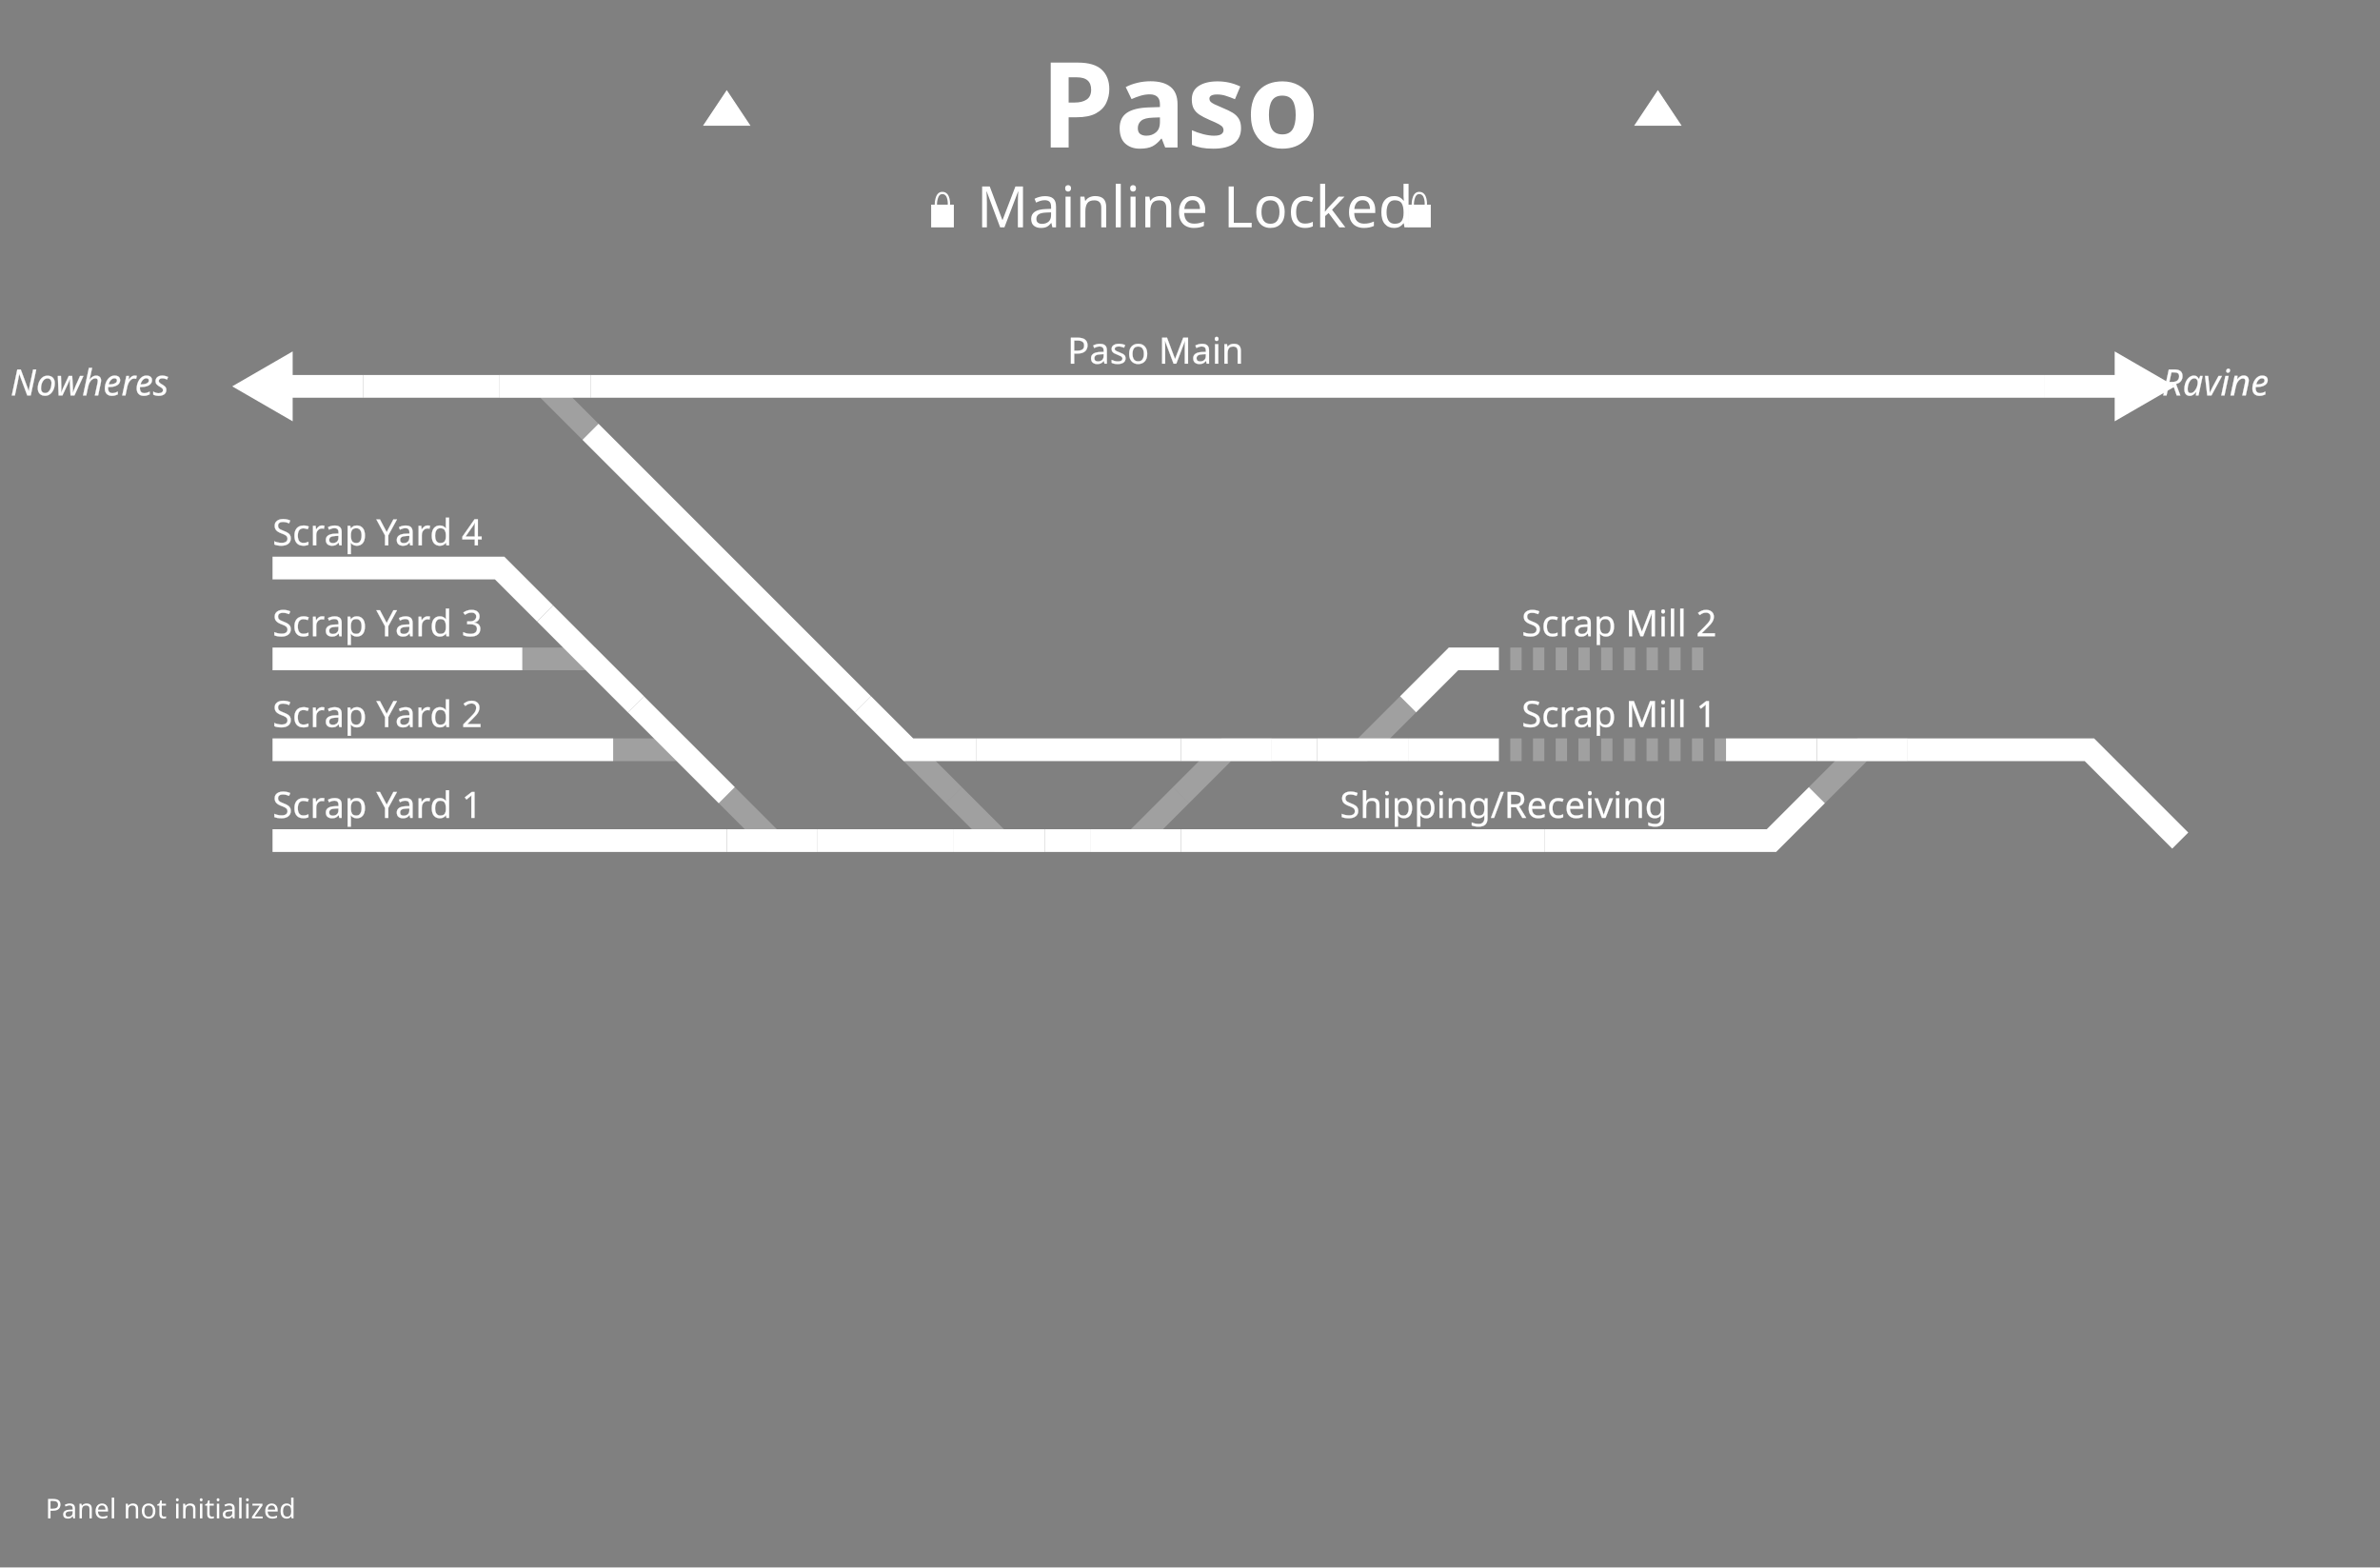
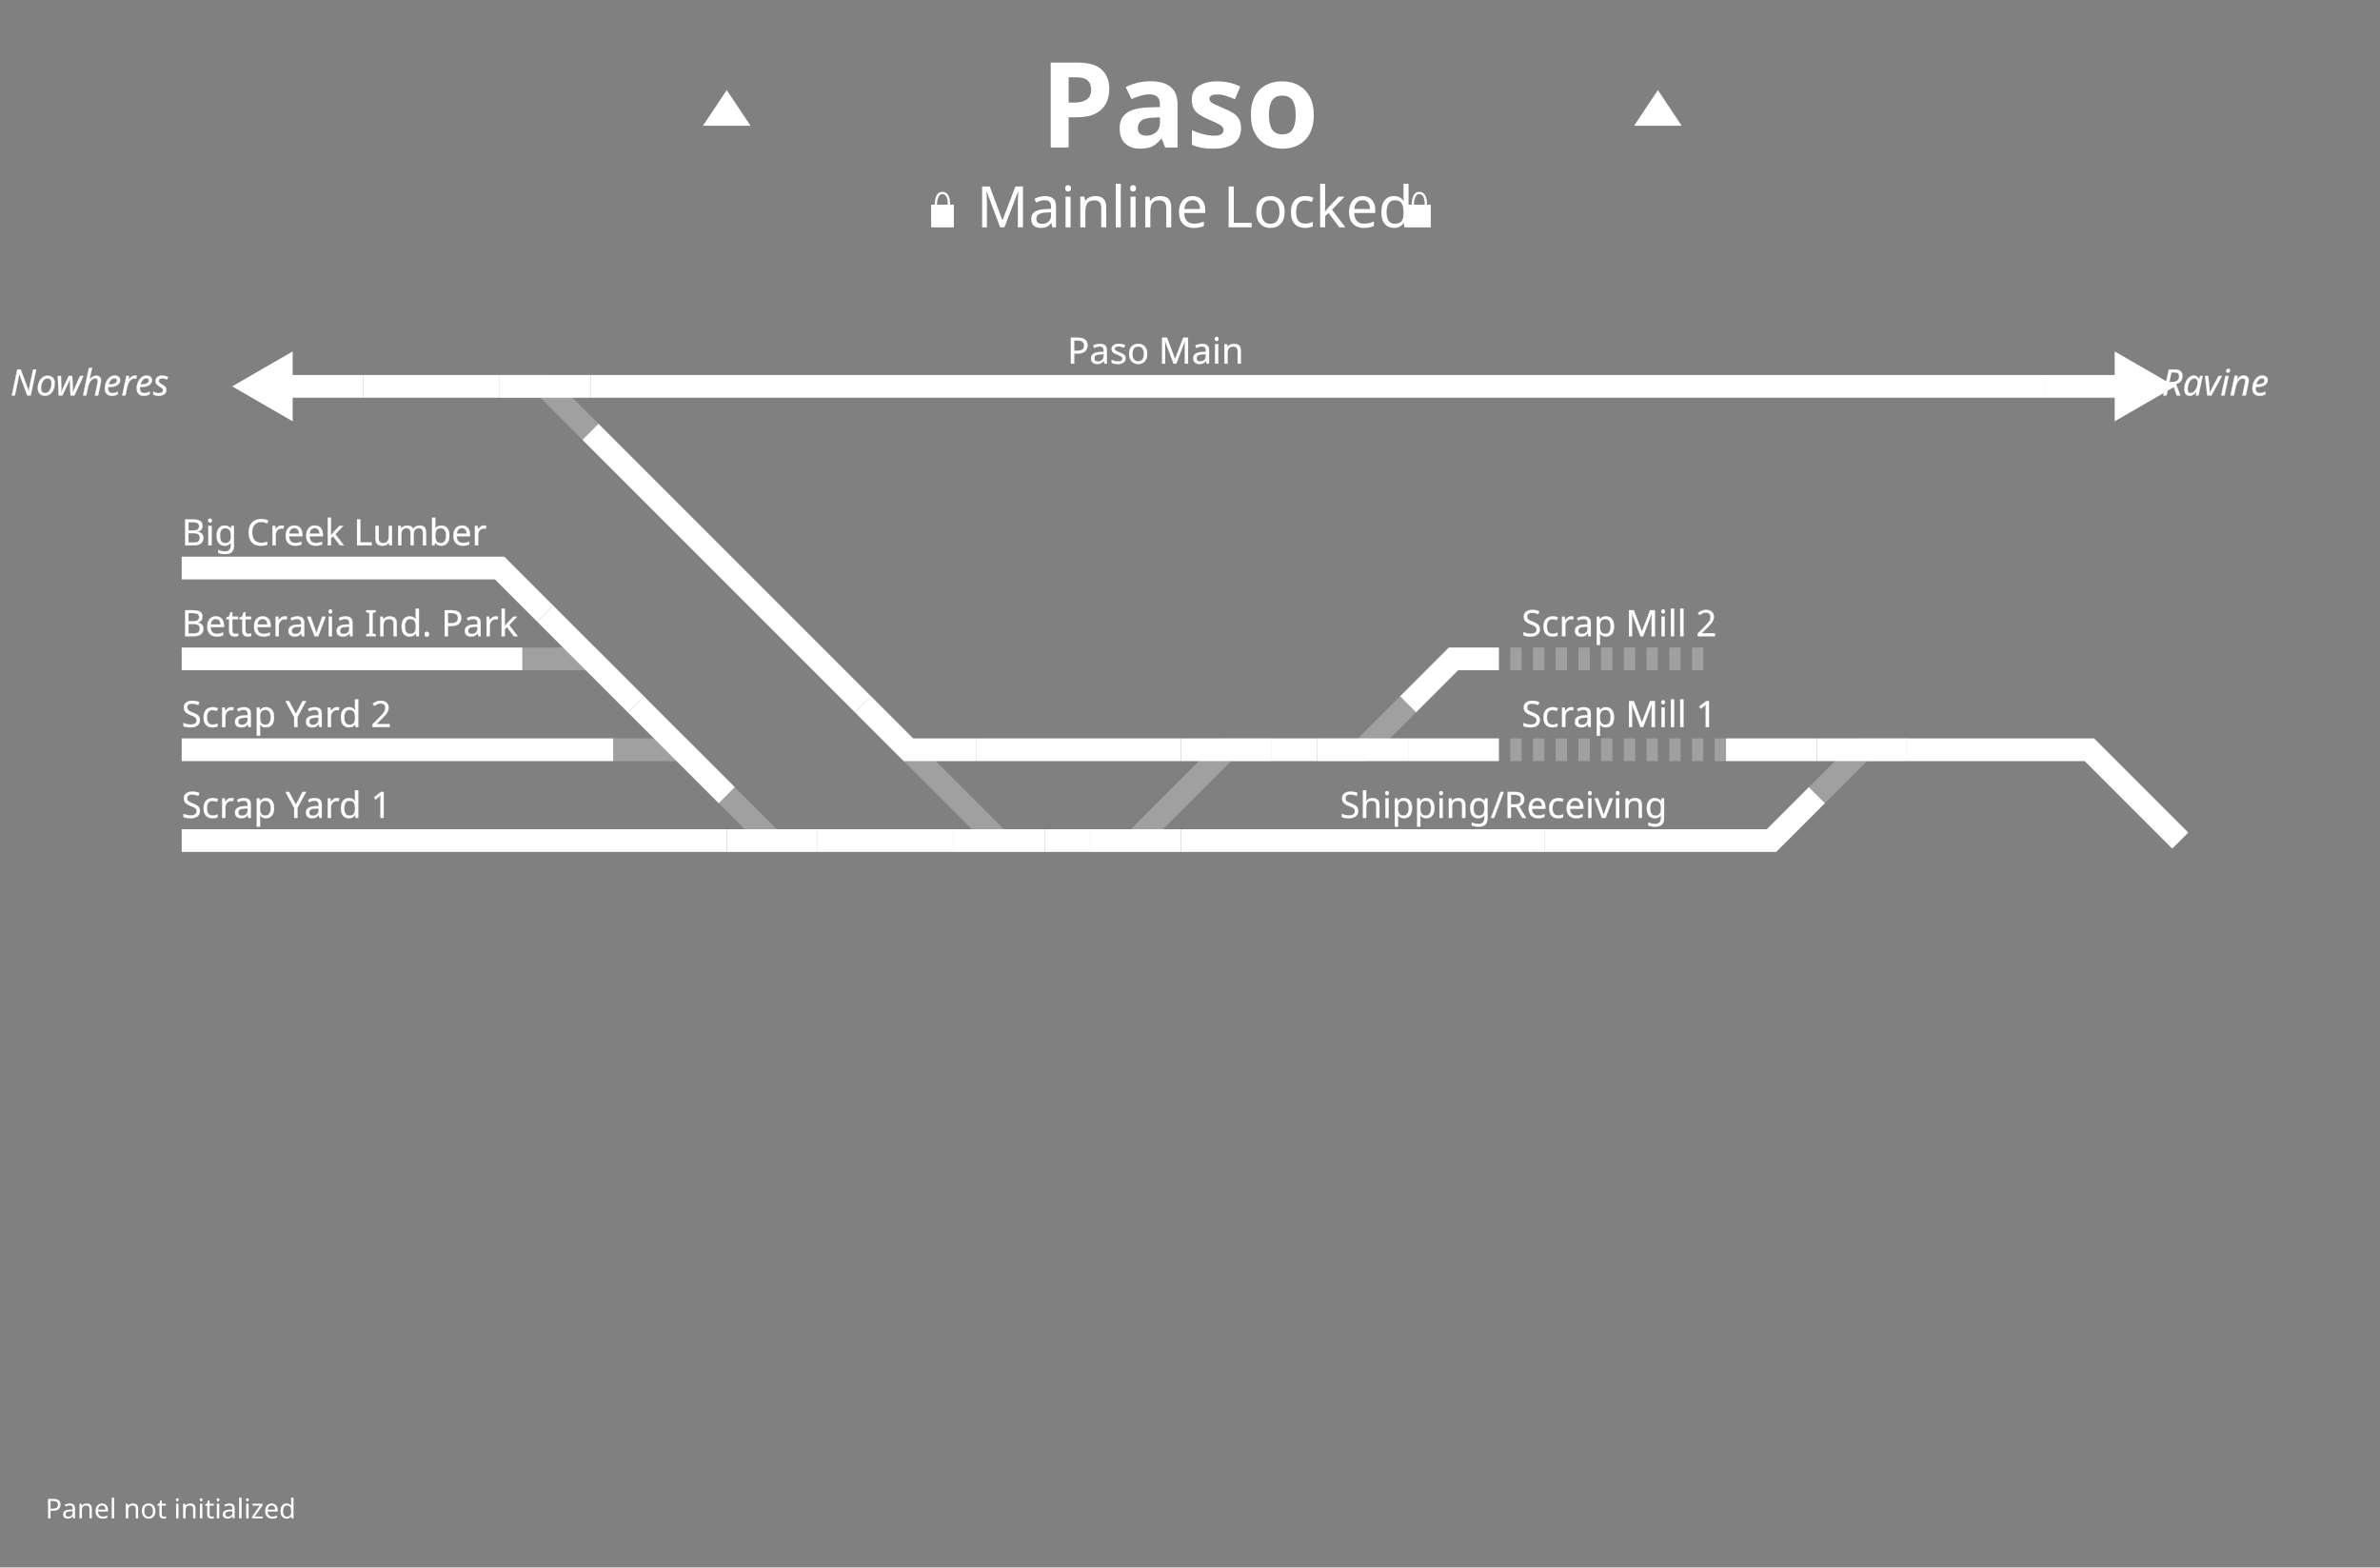
<svg xmlns="http://www.w3.org/2000/svg" xmlns:xlink="http://www.w3.org/1999/xlink" width="1047.958" height="690.115" id="svg2" version="1.1">
  <defs id="defs4">
    <marker orient="auto" refY="0.0" refX="0.0" id="StopS" style="overflow:visible">
      <path id="path4089" d="M 0,5.65 0,-5.65" style="fill:none;stroke:#ffffff;stroke-width:1pt" transform="scale(0.6,0.2)" />
    </marker>
    <linearGradient id="linearGradient5066">
      <stop style="stop-color:#000000;stop-opacity:0.188;" offset="0" id="stop5068" />
      <stop style="stop-color:#000000;stop-opacity:0;" offset="1" id="stop5070" />
    </linearGradient>
    <linearGradient id="linearGradient4692">
      <stop id="stop4694" offset="0" style="stop-color:#ffffff;stop-opacity:0.753;" />
      <stop id="stop4696" offset="1" style="stop-color:#ffffff;stop-opacity:0;" />
    </linearGradient>
    <linearGradient id="linearGradient4186">
      <stop style="stop-color:#808080;stop-opacity:1;" offset="0" id="stop4188" />
      <stop style="stop-color:#000000;stop-opacity:0;" offset="1" id="stop4190" />
    </linearGradient>
    <linearGradient id="linearGradient4137" paint="solid">
      <stop style="stop-color:#00ff00;stop-opacity:1;" offset="0" id="stop4139" />
    </linearGradient>
    <linearGradient xlink:href="#linearGradient4186" id="linearGradient4976" gradientUnits="userSpaceOnUse" x1="39.5" y1="75.114" x2="70.5" y2="75.114" />
    <linearGradient xlink:href="#linearGradient4186" id="linearGradient4978" gradientUnits="userSpaceOnUse" x1="39.5" y1="75.114" x2="70.5" y2="75.114" />
    <radialGradient xlink:href="#linearGradient4692" id="radialGradient5060" gradientUnits="userSpaceOnUse" cx="55" cy="75.114" fx="55" fy="75.114" r="15" />
    <radialGradient xlink:href="#linearGradient5066" id="radialGradient5064" gradientUnits="userSpaceOnUse" cx="55" cy="75.114" fx="55" fy="75.114" r="15" />
    <radialGradient xlink:href="#linearGradient4692" id="radialGradient4247" gradientUnits="userSpaceOnUse" cx="55" cy="75.114" fx="55" fy="75.114" r="15" />
    <radialGradient xlink:href="#linearGradient5066" id="radialGradient4249" gradientUnits="userSpaceOnUse" cx="55" cy="75.114" fx="55" fy="75.114" r="15" />
    <radialGradient xlink:href="#linearGradient5066" id="radialGradient4251" gradientUnits="userSpaceOnUse" cx="55" cy="75.114" fx="55" fy="75.114" r="15" />
    <linearGradient xlink:href="#linearGradient4186" id="linearGradient4253" gradientUnits="userSpaceOnUse" x1="39.5" y1="75.114" x2="70.5" y2="75.114" />
    <linearGradient xlink:href="#linearGradient4186" id="linearGradient4255" gradientUnits="userSpaceOnUse" x1="39.5" y1="75.114" x2="70.5" y2="75.114" />
    <marker orient="auto" refY="0" refX="0.6" id="TriangleAuthNBMarker" style="overflow:visible">
      <path id="TriangleAuthNBMarkerPath" d="m 5.77,0 -8.65,5 0,-10 8.65,5 z" style="fill:#00ff00;fill-rule:evenodd;stroke:#00ff00;stroke-width:1pt;marker-start:none" transform="scale(0.2,0.2)" />
    </marker>
    <marker orient="auto" refY="0" refX="-0.6" id="TriangleAuthSBMarker" style="overflow:visible">
      <path id="TriangleAuthSBMarkerPath" d="m 5.77,0 -8.65,5 0,-10 8.65,5 z" style="fill:#00ff00;fill-rule:evenodd;stroke:#00ff00;stroke-width:1pt;marker-start:none" transform="scale(-0.2,-0.2)" />
    </marker>
    <marker orient="auto" refY="0" refX="0.6" id="TriangleOccupiedNBMarker" style="overflow:visible">
      <path id="TriangleOccupiedNBMarkerPath" d="m 5.77,0 -8.65,5 0,-10 8.65,5 z" style="fill:#ff0000;fill-rule:evenodd;stroke:#ff0000;stroke-width:1pt;marker-start:none" transform="scale(0.2,0.2)" />
    </marker>
    <marker orient="auto" refY="0" refX="-0.6" id="TriangleOccupiedSBMarker" style="overflow:visible">
      <path id="TriangleOccupiedSBMarkerPath" d="m 5.77,0 -8.65,5 0,-10 8.65,5 z" style="fill:#ff0000;fill-rule:evenodd;stroke:#ff0000;stroke-width:1pt;marker-start:none" transform="scale(-0.2,-0.2)" />
    </marker>
    <marker orient="auto" refY="0" refX="0" id="TriangleOutM" style="overflow:visible">
      <path id="path4051" d="m 5.77,0 -8.65,5 0,-10 8.65,5 z" style="fill:#ffffff;fill-rule:evenodd;stroke:#ffffff;stroke-width:1pt;marker-start:none" transform="scale(0.25,0.25)" />
    </marker>
    <marker orient="auto" refY="0" refX="0" id="TriangleInM" style="overflow:visible">
      <path id="path4042" d="m 5.77,0 -8.65,5 0,-10 8.65,5 z" style="fill:#ffffff;fill-rule:evenodd;stroke:#ffffff;stroke-width:1pt;marker-start:none" transform="scale(-0.25,-0.25)" />
    </marker>
    <marker orient="auto" refY="0" refX="0" id="StopM" style="overflow:visible">
      <path id="path4078" d="M 0,5.65 0,-5.65" style="fill:none;stroke:#ffffff;stroke-width:2pt" transform="scale(0.4,0.4)" />
    </marker>
  </defs>
  <g id="backgroundLayer" transform="translate(0,-312.2474)">
    <rect style="fill:#808080;fill-opacity:1;fill-rule:evenodd;stroke:none" id="panelBackground" width="1047.958" height="690.115" x="0" y="312.247" />
  </g>
  <g id="textLayer" transform="translate(0,-3.979759)" style="display:inline">
    <a xlink:href="Hallelujah.svg" id="a3256">
      <text id="panelTitle" y="68.915" x="457.932" style="font-size:52.338px;font-style:normal;font-variant:normal;font-weight:bold;font-stretch:normal;text-align:start;line-height:125%;letter-spacing:0px;word-spacing:0px;writing-mode:lr-tb;text-anchor:start;fill:#ffffff;fill-opacity:1;stroke:none;font-family:Trebuchet MS;-inkscape-font-specification:Trebuchet MS Bold" xml:space="preserve">
        <tspan y="68.915" x="457.932" id="tspan3823">Paso</tspan>
      </text>
    </a>
    <text id="panelStatus" y="672.511" x="20" style="font-size:12px;font-style:normal;font-variant:normal;font-weight:normal;font-stretch:normal;text-align:start;line-height:125%;letter-spacing:0px;word-spacing:0px;writing-mode:lr-tb;text-anchor:start;fill:#ffffff;fill-opacity:1;stroke:none;font-family:Trebuchet MS;-inkscape-font-specification:Trebuchet MS" xml:space="preserve">
      <tspan y="672.511" x="20" id="tspanPanelStatus">Panel not initialized</tspan>
    </text>
    <path style="fill:#ffffff;fill-opacity:1;stroke:#ffffff;stroke-width:0.5px;stroke-linecap:butt;stroke-linejoin:miter;stroke-opacity:1" d="m 320,44.095 -10,15 20,0 z" id="leftLevelTriangle" />
    <use x="0" y="0" xlink:href="#leftLevelTriangle" id="rightLevelTriangle" transform="translate(410,1.0453117e-7)" width="1047.958" height="690.115" />
    <g id="mainlineLockedGroup" transform="translate(30,5.019e-4)">
      <text xml:space="preserve" style="font-size:25.23px;font-style:normal;font-variant:normal;font-weight:normal;font-stretch:normal;text-align:start;line-height:125%;letter-spacing:0px;word-spacing:0px;writing-mode:lr-tb;text-anchor:start;fill:#ffffff;fill-opacity:1;stroke:none;font-family:Trebuchet MS;-inkscape-font-specification:Trebuchet MS" x="400" y="104.094" id="mainlineLockedText">
        <tspan y="104.094" x="400" id="tspan3321">Mainline Locked</tspan>
      </text>
      <g id="leftLock">
        <rect id="lockBody" width="10" height="10" x="380" y="94.094" style="fill:#ffffff;fill-opacity:1;stroke:none" />
        <path style="fill:none;stroke:#ffffff;stroke-width:1px;stroke-linecap:butt;stroke-linejoin:miter;stroke-opacity:1" d="m 382.068,94.274 c 0,0 -0.12,-5.383 2.818,-5.323 3.358,-0.06 2.924,5.323 2.924,5.323" id="path4159" />
      </g>
      <use height="690.115" width="1047.958" transform="translate(210,1.3237304e-6)" id="rightLock" xlink:href="#leftLock" y="0" x="0" />
    </g>
  </g>
  <g id="industrialTrackLayer" transform="translate(0,-3.979759)" style="display:inline">
    <g id="g131" transform="matrix(-1,0,0,1,940,-220)">
-       <path id="TO571A.N" d="m 520,574.095 40,-40" style="opacity:0.25;fill:none;stroke:#ffffff;stroke-width:10;stroke-linecap:butt;stroke-linejoin:miter;stroke-miterlimit:4;stroke-opacity:1;stroke-dasharray:none" />
-       <path style="fill:none;stroke:#ffffff;stroke-width:10;stroke-linecap:butt;stroke-linejoin:miter;stroke-miterlimit:4;stroke-opacity:1;stroke-dasharray:none" d="m 510,554.095 30,0 20,-20" id="TO571A.R" />
+       <path id="TO571A.N" d="m 520,574.095 40,-40" style="opacity:0.25;fill:none;stroke:#ffffff;stroke-width:10;stroke-linecap:butt;stroke-linejoin:miter;stroke-miterlimit:4;stroke-dasharray:none;stroke-opacity:1" />
+       <path style="fill:none;stroke:#ffffff;stroke-width:10;stroke-linecap:butt;stroke-linejoin:miter;stroke-miterlimit:4;stroke-dasharray:none;stroke-opacity:1" d="m 510,554.095 30,0 20,-20" id="TO571A.R" />
    </g>
    <g transform="matrix(-1,0,0,1,1040,-160)" id="g3489">
-       <path id="TO572B.R" d="m 520,514.095 20,20 20,0" style="opacity:0.25;fill:none;stroke:#ffffff;stroke-width:10;stroke-linecap:butt;stroke-linejoin:miter;stroke-miterlimit:4;stroke-opacity:1;stroke-dasharray:none" />
-       <path style="fill:none;stroke:#ffffff;stroke-width:10;stroke-linecap:butt;stroke-linejoin:miter;stroke-miterlimit:4;stroke-opacity:1;stroke-dasharray:none" d="m 520,534.095 40,0" id="TO572B.N" />
+       <path id="TO572B.R" d="m 520,514.095 20,20 20,0" style="opacity:0.25;fill:none;stroke:#ffffff;stroke-width:10;stroke-linecap:butt;stroke-linejoin:miter;stroke-miterlimit:4;stroke-dasharray:none;stroke-opacity:1" />
+       <path style="fill:none;stroke:#ffffff;stroke-width:10;stroke-linecap:butt;stroke-linejoin:miter;stroke-miterlimit:4;stroke-dasharray:none;stroke-opacity:1" d="m 520,534.095 40,0" id="TO572B.N" />
    </g>
-     <path id="path3511" d="m 240,274.095 -20,-20 -100,-1e-5" style="fill:none;stroke:#ffffff;stroke-width:10;stroke-linecap:butt;stroke-linejoin:miter;stroke-miterlimit:4;stroke-opacity:1;stroke-dasharray:none" />
+     <path id="path3511" d="m 240,274.095 -20,-20 -140,-1e-5" style="fill:none;stroke:#ffffff;stroke-width:10;stroke-linecap:butt;stroke-linejoin:miter;stroke-miterlimit:4;stroke-dasharray:none;stroke-opacity:1" />
    <g transform="matrix(1,0,0,-1,-280,848.189)" id="g5548">
-       <path id="TO568.R" d="m 510,554.095 30,0 20,-20" style="opacity:0.25;fill:none;stroke:#ffffff;stroke-width:10;stroke-linecap:butt;stroke-linejoin:miter;stroke-miterlimit:4;stroke-opacity:1;stroke-dasharray:none" />
-       <path style="fill:none;stroke:#ffffff;stroke-width:10;stroke-linecap:butt;stroke-linejoin:miter;stroke-miterlimit:4;stroke-opacity:1;stroke-dasharray:none" d="m 520,574.095 40,-40" id="TO568.N" />
+       <path id="TO568.R" d="m 510,554.095 30,0 20,-20" style="opacity:0.25;fill:none;stroke:#ffffff;stroke-width:10;stroke-linecap:butt;stroke-linejoin:miter;stroke-miterlimit:4;stroke-dasharray:none;stroke-opacity:1" />
+       <path style="fill:none;stroke:#ffffff;stroke-width:10;stroke-linecap:butt;stroke-linejoin:miter;stroke-miterlimit:4;stroke-dasharray:none;stroke-opacity:1" d="m 520,574.095 40,-40" id="TO568.N" />
    </g>
-     <path style="fill:none;stroke:#ffffff;stroke-width:10;stroke-linecap:butt;stroke-linejoin:miter;stroke-miterlimit:4;stroke-opacity:1;stroke-dasharray:none" d="m 660,294.094 -20,0 -20,20" id="path5574" />
+     <path style="fill:none;stroke:#ffffff;stroke-width:10;stroke-linecap:butt;stroke-linejoin:miter;stroke-miterlimit:4;stroke-dasharray:none;stroke-opacity:1" d="m 660,294.094 -20,0 -20,20" id="path5574" />
    <g id="g5668" transform="matrix(1,0,0,-1,-240,888.189)">
-       <path style="opacity:0.25;fill:none;stroke:#ffffff;stroke-width:10;stroke-linecap:butt;stroke-linejoin:miter;stroke-miterlimit:4;stroke-opacity:1;stroke-dasharray:none" d="m 510,554.095 30,0 20,-20" id="TO569.R" />
-       <path id="TO569.N" d="m 520,574.095 40,-40" style="fill:none;stroke:#ffffff;stroke-width:10;stroke-linecap:butt;stroke-linejoin:miter;stroke-miterlimit:4;stroke-opacity:1;stroke-dasharray:none" />
+       <path style="opacity:0.25;fill:none;stroke:#ffffff;stroke-width:10;stroke-linecap:butt;stroke-linejoin:miter;stroke-miterlimit:4;stroke-dasharray:none;stroke-opacity:1" d="m 510,554.095 30,0 20,-20" id="TO569.R" />
+       <path id="TO569.N" d="m 520,574.095 40,-40" style="fill:none;stroke:#ffffff;stroke-width:10;stroke-linecap:butt;stroke-linejoin:miter;stroke-miterlimit:4;stroke-dasharray:none;stroke-opacity:1" />
    </g>
-     <path style="fill:none;stroke:#ffffff;stroke-width:10;stroke-linecap:butt;stroke-linejoin:miter;stroke-miterlimit:4;stroke-opacity:1;stroke-dasharray:none" d="m 270,334.095 -150,-1e-5" id="path6974" />
-     <path id="path6980" d="m 230,294.095 -110,-1e-5" style="fill:none;stroke:#ffffff;stroke-width:10;stroke-linecap:butt;stroke-linejoin:miter;stroke-miterlimit:4;stroke-opacity:1;stroke-dasharray:none" />
+     <path style="fill:none;stroke:#ffffff;stroke-width:10;stroke-linecap:butt;stroke-linejoin:miter;stroke-miterlimit:4;stroke-dasharray:none;stroke-opacity:1" d="m 270,334.095 -190,-1e-5" id="path6974" />
+     <path id="path6980" d="m 230,294.095 -150,-1e-5" style="fill:none;stroke:#ffffff;stroke-width:10;stroke-linecap:butt;stroke-linejoin:miter;stroke-miterlimit:4;stroke-dasharray:none;stroke-opacity:1" />
    <g transform="translate(-200,-160)" id="g4564">
-       <path id="TO570.R" d="m 520,514.095 20,20 20,0" style="opacity:0.25;fill:none;stroke:#ffffff;stroke-width:10;stroke-linecap:butt;stroke-linejoin:miter;stroke-miterlimit:4;stroke-opacity:1;stroke-dasharray:none" />
-       <path style="fill:none;stroke:#ffffff;stroke-width:10;stroke-linecap:butt;stroke-linejoin:miter;stroke-miterlimit:4;stroke-opacity:1;stroke-dasharray:none" d="m 520,534.095 40,0" id="TO570.N" />
+       <path id="TO570.R" d="m 520,514.095 20,20 20,0" style="opacity:0.25;fill:none;stroke:#ffffff;stroke-width:10;stroke-linecap:butt;stroke-linejoin:miter;stroke-miterlimit:4;stroke-dasharray:none;stroke-opacity:1" />
+       <path style="fill:none;stroke:#ffffff;stroke-width:10;stroke-linecap:butt;stroke-linejoin:miter;stroke-miterlimit:4;stroke-dasharray:none;stroke-opacity:1" d="m 520,534.095 40,0" id="TO570.N" />
    </g>
-     <path id="path4570" d="m 320,374.094 -200,0" style="fill:none;stroke:#ffffff;stroke-width:10;stroke-linecap:butt;stroke-linejoin:miter;stroke-miterlimit:4;stroke-opacity:1;stroke-dasharray:none" />
+     <path id="path4570" d="m 320,374.094 -240,0" style="fill:none;stroke:#ffffff;stroke-width:10;stroke-linecap:butt;stroke-linejoin:miter;stroke-miterlimit:4;stroke-dasharray:none;stroke-opacity:1" />
    <g id="g4572" transform="matrix(1,0,0,-1,280,868.189)">
-       <path style="opacity:0.25;fill:none;stroke:#ffffff;stroke-width:10;stroke-linecap:butt;stroke-linejoin:miter;stroke-miterlimit:4;stroke-opacity:1;stroke-dasharray:none" d="m 520,514.095 20,20 20,0" id="TO574.R" />
-       <path id="TO574.N" d="m 520,534.095 40,0" style="fill:none;stroke:#ffffff;stroke-width:10;stroke-linecap:butt;stroke-linejoin:miter;stroke-miterlimit:4;stroke-opacity:1;stroke-dasharray:none" />
+       <path style="opacity:0.25;fill:none;stroke:#ffffff;stroke-width:10;stroke-linecap:butt;stroke-linejoin:miter;stroke-miterlimit:4;stroke-dasharray:none;stroke-opacity:1" d="m 520,514.095 20,20 20,0" id="TO574.R" />
+       <path id="TO574.N" d="m 520,534.095 40,0" style="fill:none;stroke:#ffffff;stroke-width:10;stroke-linecap:butt;stroke-linejoin:miter;stroke-miterlimit:4;stroke-dasharray:none;stroke-opacity:1" />
    </g>
-     <path style="fill:none;stroke:#ffffff;stroke-width:10;stroke-linecap:butt;stroke-linejoin:miter;stroke-miterlimit:4;stroke-opacity:1;stroke-dasharray:none" d="m 380,314.094 -120,-120" id="path4578" />
-     <path style="fill:none;stroke:#ffffff;stroke-width:10;stroke-linecap:butt;stroke-linejoin:miter;stroke-miterlimit:4;stroke-opacity:1;stroke-dasharray:none" d="m 420,374.094 -60,0" id="path4580" />
-     <path id="path4582" d="m 480,374.094 -20,0" style="fill:none;stroke:#ffffff;stroke-width:10;stroke-linecap:butt;stroke-linejoin:miter;stroke-miterlimit:4;stroke-opacity:1;stroke-dasharray:none" />
-     <path style="fill:none;stroke:#ffffff;stroke-width:10;stroke-linecap:butt;stroke-linejoin:miter;stroke-miterlimit:4;stroke-opacity:1;stroke-dasharray:none" d="m 660,334.094 -40,0" id="path4584" />
-     <path style="fill:none;stroke:#ffffff;stroke-width:10;stroke-linecap:butt;stroke-linejoin:miter;stroke-miterlimit:4;stroke-opacity:1;stroke-dasharray:none" d="m 580,334.094 -20,0" id="path4586" />
-     <path id="path4588" d="m 520,334.094 -90,0" style="fill:none;stroke:#ffffff;stroke-width:10;stroke-linecap:butt;stroke-linejoin:miter;stroke-miterlimit:4;stroke-opacity:1;stroke-dasharray:none" />
-     <path id="path4592" d="m 840,334.094 80,0 40,40" style="fill:none;stroke:#ffffff;stroke-width:10;stroke-linecap:butt;stroke-linejoin:miter;stroke-miterlimit:4;stroke-opacity:1;stroke-dasharray:none" />
-     <path id="path4610" d="m 800,334.094 -40,0" style="fill:none;stroke:#ffffff;stroke-width:10;stroke-linecap:butt;stroke-linejoin:miter;stroke-miterlimit:4;stroke-opacity:1;stroke-dasharray:none" />
-     <path style="opacity:0.25;fill:none;stroke:#ffffff;stroke-width:10;stroke-linecap:butt;stroke-linejoin:miter;stroke-miterlimit:4;stroke-opacity:1;stroke-dasharray:5, 5;stroke-dashoffset:0" d="m 760,334.094 -100,0" id="path4612" />
-     <path id="path5424" d="m 750,294.094 -90,0" style="opacity:0.25;fill:none;stroke:#ffffff;stroke-width:10;stroke-linecap:butt;stroke-linejoin:miter;stroke-miterlimit:4;stroke-opacity:1;stroke-dasharray:5, 5;stroke-dashoffset:0" />
+     <path style="fill:none;stroke:#ffffff;stroke-width:10;stroke-linecap:butt;stroke-linejoin:miter;stroke-miterlimit:4;stroke-dasharray:none;stroke-opacity:1" d="m 380,314.094 -120,-120" id="path4578" />
+     <path style="fill:none;stroke:#ffffff;stroke-width:10;stroke-linecap:butt;stroke-linejoin:miter;stroke-miterlimit:4;stroke-dasharray:none;stroke-opacity:1" d="m 420,374.094 -60,0" id="path4580" />
+     <path id="path4582" d="m 480,374.094 -20,0" style="fill:none;stroke:#ffffff;stroke-width:10;stroke-linecap:butt;stroke-linejoin:miter;stroke-miterlimit:4;stroke-dasharray:none;stroke-opacity:1" />
+     <path style="fill:none;stroke:#ffffff;stroke-width:10;stroke-linecap:butt;stroke-linejoin:miter;stroke-miterlimit:4;stroke-dasharray:none;stroke-opacity:1" d="m 660,334.094 -40,0" id="path4584" />
+     <path style="fill:none;stroke:#ffffff;stroke-width:10;stroke-linecap:butt;stroke-linejoin:miter;stroke-miterlimit:4;stroke-dasharray:none;stroke-opacity:1" d="m 580,334.094 -20,0" id="path4586" />
+     <path id="path4588" d="m 520,334.094 -90,0" style="fill:none;stroke:#ffffff;stroke-width:10;stroke-linecap:butt;stroke-linejoin:miter;stroke-miterlimit:4;stroke-dasharray:none;stroke-opacity:1" />
+     <path id="path4592" d="m 840,334.094 80,0 40,40" style="fill:none;stroke:#ffffff;stroke-width:10;stroke-linecap:butt;stroke-linejoin:miter;stroke-miterlimit:4;stroke-dasharray:none;stroke-opacity:1" />
+     <path id="path4610" d="m 800,334.094 -40,0" style="fill:none;stroke:#ffffff;stroke-width:10;stroke-linecap:butt;stroke-linejoin:miter;stroke-miterlimit:4;stroke-dasharray:none;stroke-opacity:1" />
+     <path style="opacity:0.25;fill:none;stroke:#ffffff;stroke-width:10;stroke-linecap:butt;stroke-linejoin:miter;stroke-miterlimit:4;stroke-dasharray:5, 5;stroke-dashoffset:0;stroke-opacity:1" d="m 760,334.094 -100,0" id="path4612" />
+     <path id="path5424" d="m 750,294.094 -90,0" style="opacity:0.25;fill:none;stroke:#ffffff;stroke-width:10;stroke-linecap:butt;stroke-linejoin:miter;stroke-miterlimit:4;stroke-dasharray:5, 5;stroke-dashoffset:0;stroke-opacity:1" />
    <g style="display:inline" id="g5566" transform="matrix(-1,0,0,-1,780,708.189)">
-       <path style="opacity:0.25;fill:none;stroke:#ffffff;stroke-width:10;stroke-linecap:butt;stroke-linejoin:miter;stroke-miterlimit:4;stroke-opacity:1;stroke-dasharray:none" d="m 520,514.095 20,20 20,0" id="TO550.R" />
-       <path id="TO550.N" d="m 520,534.095 40,0" style="fill:none;stroke:#ffffff;stroke-width:10;stroke-linecap:butt;stroke-linejoin:miter;stroke-miterlimit:4;stroke-opacity:1;stroke-dasharray:none" />
+       <path style="opacity:0.25;fill:none;stroke:#ffffff;stroke-width:10;stroke-linecap:butt;stroke-linejoin:miter;stroke-miterlimit:4;stroke-dasharray:none;stroke-opacity:1" d="m 520,514.095 20,20 20,0" id="TO550.R" />
+       <path id="TO550.N" d="m 520,534.095 40,0" style="fill:none;stroke:#ffffff;stroke-width:10;stroke-linecap:butt;stroke-linejoin:miter;stroke-miterlimit:4;stroke-dasharray:none;stroke-opacity:1" />
    </g>
    <g transform="translate(-100,-160)" id="g5526" style="display:inline">
-       <path id="TO571B.N" d="m 520,514.095 20,20 20,0" style="opacity:0.25;fill:none;stroke:#ffffff;stroke-width:10;stroke-linecap:butt;stroke-linejoin:miter;stroke-miterlimit:4;stroke-opacity:1;stroke-dasharray:none" />
-       <path style="fill:none;stroke:#ffffff;stroke-width:10;stroke-linecap:butt;stroke-linejoin:miter;stroke-miterlimit:4;stroke-opacity:1;stroke-dasharray:none" d="m 520,534.095 40,0" id="TO571B.R" />
+       <path id="TO571B.N" d="m 520,514.095 20,20 20,0" style="opacity:0.25;fill:none;stroke:#ffffff;stroke-width:10;stroke-linecap:butt;stroke-linejoin:miter;stroke-miterlimit:4;stroke-dasharray:none;stroke-opacity:1" />
+       <path style="fill:none;stroke:#ffffff;stroke-width:10;stroke-linecap:butt;stroke-linejoin:miter;stroke-miterlimit:4;stroke-dasharray:none;stroke-opacity:1" d="m 520,534.095 40,0" id="TO571B.R" />
    </g>
    <g style="display:inline" transform="matrix(1,0,0,-1,0,868.189)" id="g5560">
-       <path id="TO572A.R" d="m 520,514.095 20,20 20,0" style="opacity:0.25;fill:none;stroke:#ffffff;stroke-width:10;stroke-linecap:butt;stroke-linejoin:miter;stroke-miterlimit:4;stroke-opacity:1;stroke-dasharray:none" />
-       <path style="fill:none;stroke:#ffffff;stroke-width:10;stroke-linecap:butt;stroke-linejoin:miter;stroke-miterlimit:4;stroke-opacity:1;stroke-dasharray:none" d="m 520,534.095 40,0" id="TO572A.N" />
+       <path id="TO572A.R" d="m 520,514.095 20,20 20,0" style="opacity:0.25;fill:none;stroke:#ffffff;stroke-width:10;stroke-linecap:butt;stroke-linejoin:miter;stroke-miterlimit:4;stroke-dasharray:none;stroke-opacity:1" />
+       <path style="fill:none;stroke:#ffffff;stroke-width:10;stroke-linecap:butt;stroke-linejoin:miter;stroke-miterlimit:4;stroke-dasharray:none;stroke-opacity:1" d="m 520,534.095 40,0" id="TO572A.N" />
    </g>
    <g style="display:inline" id="g5538" transform="matrix(-1,0,0,1,1140,-200)">
-       <path style="opacity:0.25;fill:none;stroke:#ffffff;stroke-width:10;stroke-linecap:butt;stroke-linejoin:miter;stroke-miterlimit:4;stroke-opacity:1;stroke-dasharray:none" d="m 520,514.095 20,20 20,0" id="TO573.R" />
-       <path id="TO573.N" d="m 520,534.095 40,0" style="fill:none;stroke:#ffffff;stroke-width:10;stroke-linecap:butt;stroke-linejoin:miter;stroke-miterlimit:4;stroke-opacity:1;stroke-dasharray:none" />
+       <path style="opacity:0.25;fill:none;stroke:#ffffff;stroke-width:10;stroke-linecap:butt;stroke-linejoin:miter;stroke-miterlimit:4;stroke-dasharray:none;stroke-opacity:1" d="m 520,514.095 20,20 20,0" id="TO573.R" />
+       <path id="TO573.N" d="m 520,534.095 40,0" style="fill:none;stroke:#ffffff;stroke-width:10;stroke-linecap:butt;stroke-linejoin:miter;stroke-miterlimit:4;stroke-dasharray:none;stroke-opacity:1" />
    </g>
-     <path style="fill:none;stroke:#ffffff;stroke-width:10;stroke-linecap:butt;stroke-linejoin:miter;stroke-miterlimit:4;stroke-opacity:1;stroke-dasharray:none;display:inline" d="m 800,354.094 -20,20 -100,0" id="path5572" />
-     <path id="path3114" d="m 680,374.094 -160,0" style="fill:none;stroke:#ffffff;stroke-width:10;stroke-linecap:butt;stroke-linejoin:miter;stroke-miterlimit:4;stroke-opacity:1;stroke-dasharray:none;display:inline" />
+     <path style="display:inline;fill:none;stroke:#ffffff;stroke-width:10;stroke-linecap:butt;stroke-linejoin:miter;stroke-miterlimit:4;stroke-dasharray:none;stroke-opacity:1" d="m 800,354.094 -20,20 -100,0" id="path5572" />
+     <path id="path3114" d="m 680,374.094 -160,0" style="display:inline;fill:none;stroke:#ffffff;stroke-width:10;stroke-linecap:butt;stroke-linejoin:miter;stroke-miterlimit:4;stroke-dasharray:none;stroke-opacity:1" />
  </g>
  <g id="mainlineTrackLayer" transform="translate(0,-3.979759)" style="display:inline">
    <path id="path3515" d="m 940,174.095 -40,0" style="fill:none;stroke:#ffffff;stroke-width:10;stroke-linecap:butt;stroke-linejoin:miter;stroke-miterlimit:4;stroke-opacity:1;stroke-dasharray:none;marker-start:url(#TriangleInM);display:inline" />
    <path id="path5607" d="m 120,174.095 40,0" style="fill:none;stroke:#ffffff;stroke-width:10;stroke-linecap:butt;stroke-linejoin:miter;stroke-miterlimit:4;stroke-opacity:1;stroke-dasharray:none;marker-start:url(#TriangleInM);display:inline" />
    <path style="fill:none;stroke:#ffffff;stroke-width:10;stroke-linecap:butt;stroke-linejoin:miter;stroke-miterlimit:4;stroke-opacity:1;stroke-dasharray:none;display:inline" d="m 220,174.095 -60,0" id="path5619" />
    <path id="path5621" d="m 900,174.095 -640,0" style="fill:none;stroke:#ffffff;stroke-width:10;stroke-linecap:butt;stroke-linejoin:miter;stroke-miterlimit:4;stroke-opacity:1;stroke-dasharray:none;display:inline" />
  </g>
  <g id="mainlinePanelLinkLayer" transform="translate(0,-5.8839113e-5)" style="display:inline">
-     <a xlink:href="Ravine_Quinn.svg" transform="translate(740,58.00006)" id="a3517" style="display:inline">
+     <a xlink:href="Ravine_Quinn.svg" style="display:inline" id="a3517" transform="translate(740,58.00006)">
      <text id="text3519" y="116.115" x="250" style="font-size:16px;font-style:italic;font-variant:normal;font-weight:normal;font-stretch:normal;text-align:center;line-height:125%;letter-spacing:0px;word-spacing:0px;writing-mode:lr-tb;text-anchor:middle;fill:#ffffff;fill-opacity:1;stroke:#ffffff;stroke-width:0.1;stroke-miterlimit:4;stroke-opacity:1;stroke-dasharray:none;font-family:Trebuchet MS;-inkscape-font-specification:Trebuchet MS Italic" xml:space="preserve">
        <tspan id="tspan3521" y="116.115" x="250">Ravine</tspan>
      </text>
    </a>
-     <a xlink:href="NPF.svg" transform="translate(-196,62.00005)" id="a5609" style="display:inline">
+     <a xlink:href="NPF.svg" style="display:inline" id="a5609" transform="translate(-196,62.00005)">
      <text id="text5611" y="112.115" x="250" style="font-size:16px;font-style:italic;font-variant:normal;font-weight:normal;font-stretch:normal;text-align:center;line-height:125%;letter-spacing:0px;word-spacing:0px;writing-mode:lr-tb;text-anchor:middle;fill:#ffffff;fill-opacity:1;stroke:#ffffff;stroke-width:0.1;stroke-miterlimit:4;stroke-opacity:1;stroke-dasharray:none;font-family:Trebuchet MS;-inkscape-font-specification:Trebuchet MS Italic" xml:space="preserve">
        <tspan y="112.115" x="250" id="tspan4560">Nowheres</tspan>
      </text>
    </a>
  </g>
  <g id="industrialPanelLinkLayer" transform="translate(0,-5.0883911e-4)" style="display:inline" />
  <g id="trackNameLayer" transform="translate(0,-5.8839113e-5)" style="display:inline">
-     <text xml:space="preserve" style="font-size:16px;font-style:normal;font-variant:normal;font-weight:normal;font-stretch:normal;text-align:start;line-height:125%;letter-spacing:0px;word-spacing:0px;writing-mode:lr-tb;text-anchor:start;fill:#ffffff;fill-opacity:1;stroke:#ffffff;stroke-width:0.1;stroke-miterlimit:4;stroke-opacity:1;stroke-dasharray:none;font-family:Trebuchet MS;-inkscape-font-specification:Trebuchet MS" x="670" y="280.115" id="text3559">
+     <text xml:space="preserve" style="font-style:normal;font-variant:normal;font-weight:normal;font-stretch:normal;font-size:16px;line-height:125%;font-family:'Trebuchet MS';-inkscape-font-specification:'Trebuchet MS';text-align:start;letter-spacing:0px;word-spacing:0px;writing-mode:lr-tb;text-anchor:start;fill:#ffffff;fill-opacity:1;stroke:#ffffff;stroke-width:0.1;stroke-miterlimit:4;stroke-dasharray:none;stroke-opacity:1" x="670" y="280.115" id="text3559">
      <tspan id="tspan3561" x="670" y="280.115">Scrap Mill 2</tspan>
    </text>
-     <text id="text6505" y="160.115" x="470" style="font-size:16px;font-style:normal;font-variant:normal;font-weight:normal;font-stretch:normal;text-align:start;line-height:125%;letter-spacing:0px;word-spacing:0px;writing-mode:lr-tb;text-anchor:start;fill:#ffffff;fill-opacity:1;stroke:#ffffff;stroke-width:0.1;stroke-miterlimit:4;stroke-opacity:1;stroke-dasharray:none;font-family:Trebuchet MS;-inkscape-font-specification:Trebuchet MS" xml:space="preserve">
+     <text id="text6505" y="160.115" x="470" style="font-style:normal;font-variant:normal;font-weight:normal;font-stretch:normal;font-size:16px;line-height:125%;font-family:'Trebuchet MS';-inkscape-font-specification:'Trebuchet MS';text-align:start;letter-spacing:0px;word-spacing:0px;writing-mode:lr-tb;text-anchor:start;fill:#ffffff;fill-opacity:1;stroke:#ffffff;stroke-width:0.1;stroke-miterlimit:4;stroke-dasharray:none;stroke-opacity:1" xml:space="preserve">
      <tspan y="160.115" x="470" id="tspan6507">Paso Main</tspan>
    </text>
-     <text xml:space="preserve" style="font-size:16px;font-style:normal;font-variant:normal;font-weight:normal;font-stretch:normal;text-align:start;line-height:125%;letter-spacing:0px;word-spacing:0px;writing-mode:lr-tb;text-anchor:start;fill:#ffffff;fill-opacity:1;stroke:#ffffff;stroke-width:0.1;stroke-miterlimit:4;stroke-opacity:1;stroke-dasharray:none;font-family:Trebuchet MS;-inkscape-font-specification:Trebuchet MS" x="590" y="360.115" id="text6509">
+     <text xml:space="preserve" style="font-style:normal;font-variant:normal;font-weight:normal;font-stretch:normal;font-size:16px;line-height:125%;font-family:'Trebuchet MS';-inkscape-font-specification:'Trebuchet MS';text-align:start;letter-spacing:0px;word-spacing:0px;writing-mode:lr-tb;text-anchor:start;fill:#ffffff;fill-opacity:1;stroke:#ffffff;stroke-width:0.1;stroke-miterlimit:4;stroke-dasharray:none;stroke-opacity:1" x="590" y="360.115" id="text6509">
      <tspan id="tspan6511" x="590" y="360.115">Shipping/Receiving</tspan>
    </text>
-     <text id="text6513" y="240.115" x="120" style="font-size:16px;font-style:normal;font-variant:normal;font-weight:normal;font-stretch:normal;text-align:start;line-height:125%;letter-spacing:0px;word-spacing:0px;writing-mode:lr-tb;text-anchor:start;fill:#ffffff;fill-opacity:1;stroke:#ffffff;stroke-width:0.1;stroke-miterlimit:4;stroke-opacity:1;stroke-dasharray:none;font-family:Trebuchet MS;-inkscape-font-specification:Trebuchet MS" xml:space="preserve">
-       <tspan y="240.115" x="120" id="tspan6515">Scrap Yard 4</tspan>
+     <text id="text6513" y="240.115" x="80" style="font-style:normal;font-variant:normal;font-weight:normal;font-stretch:normal;font-size:16px;line-height:125%;font-family:'Trebuchet MS';-inkscape-font-specification:'Trebuchet MS';text-align:start;letter-spacing:0px;word-spacing:0px;writing-mode:lr-tb;text-anchor:start;fill:#ffffff;fill-opacity:1;stroke:#ffffff;stroke-width:0.1;stroke-miterlimit:4;stroke-dasharray:none;stroke-opacity:1" xml:space="preserve">
+       <tspan y="240.115" x="80" id="tspan6515">Big Creek Lumber</tspan>
    </text>
-     <text xml:space="preserve" style="font-size:16px;font-style:normal;font-variant:normal;font-weight:normal;font-stretch:normal;text-align:start;line-height:125%;letter-spacing:0px;word-spacing:0px;writing-mode:lr-tb;text-anchor:start;fill:#ffffff;fill-opacity:1;stroke:#ffffff;stroke-width:0.1;stroke-miterlimit:4;stroke-opacity:1;stroke-dasharray:none;font-family:Trebuchet MS;-inkscape-font-specification:Trebuchet MS" x="120" y="280.115" id="text4594">
-       <tspan id="tspan4596" x="120" y="280.115">Scrap Yard 3</tspan>
+     <text xml:space="preserve" style="font-style:normal;font-variant:normal;font-weight:normal;font-stretch:normal;font-size:16px;line-height:125%;font-family:'Trebuchet MS';-inkscape-font-specification:'Trebuchet MS';text-align:start;letter-spacing:0px;word-spacing:0px;writing-mode:lr-tb;text-anchor:start;fill:#ffffff;fill-opacity:1;stroke:#ffffff;stroke-width:0.1;stroke-miterlimit:4;stroke-dasharray:none;stroke-opacity:1" x="80" y="280.115" id="text4594">
+       <tspan id="tspan4596" x="80" y="280.115">Betteravia Ind. Park</tspan>
    </text>
-     <text id="text4598" y="320.115" x="120" style="font-size:16px;font-style:normal;font-variant:normal;font-weight:normal;font-stretch:normal;text-align:start;line-height:125%;letter-spacing:0px;word-spacing:0px;writing-mode:lr-tb;text-anchor:start;fill:#ffffff;fill-opacity:1;stroke:#ffffff;stroke-width:0.1;stroke-miterlimit:4;stroke-opacity:1;stroke-dasharray:none;font-family:Trebuchet MS;-inkscape-font-specification:Trebuchet MS" xml:space="preserve">
-       <tspan y="320.115" x="120" id="tspan4600">Scrap Yard 2</tspan>
+     <text id="text4598" y="320.115" x="80" style="font-style:normal;font-variant:normal;font-weight:normal;font-stretch:normal;font-size:16px;line-height:125%;font-family:'Trebuchet MS';-inkscape-font-specification:'Trebuchet MS';text-align:start;letter-spacing:0px;word-spacing:0px;writing-mode:lr-tb;text-anchor:start;fill:#ffffff;fill-opacity:1;stroke:#ffffff;stroke-width:0.1;stroke-miterlimit:4;stroke-dasharray:none;stroke-opacity:1" xml:space="preserve">
+       <tspan y="320.115" x="80" id="tspan4600">Scrap Yard 2</tspan>
    </text>
-     <text xml:space="preserve" style="font-size:16px;font-style:normal;font-variant:normal;font-weight:normal;font-stretch:normal;text-align:start;line-height:125%;letter-spacing:0px;word-spacing:0px;writing-mode:lr-tb;text-anchor:start;fill:#ffffff;fill-opacity:1;stroke:#ffffff;stroke-width:0.1;stroke-miterlimit:4;stroke-opacity:1;stroke-dasharray:none;font-family:Trebuchet MS;-inkscape-font-specification:Trebuchet MS" x="120" y="360.115" id="text4602">
-       <tspan id="tspan4604" x="120" y="360.115">Scrap Yard 1</tspan>
+     <text xml:space="preserve" style="font-style:normal;font-variant:normal;font-weight:normal;font-stretch:normal;font-size:16px;line-height:125%;font-family:'Trebuchet MS';-inkscape-font-specification:'Trebuchet MS';text-align:start;letter-spacing:0px;word-spacing:0px;writing-mode:lr-tb;text-anchor:start;fill:#ffffff;fill-opacity:1;stroke:#ffffff;stroke-width:0.1;stroke-miterlimit:4;stroke-dasharray:none;stroke-opacity:1" x="80" y="360.115" id="text4602">
+       <tspan id="tspan4604" x="80" y="360.115">Scrap Yard 1</tspan>
    </text>
-     <text id="text4606" y="320.115" x="670" style="font-size:16px;font-style:normal;font-variant:normal;font-weight:normal;font-stretch:normal;text-align:start;line-height:125%;letter-spacing:0px;word-spacing:0px;writing-mode:lr-tb;text-anchor:start;fill:#ffffff;fill-opacity:1;stroke:#ffffff;stroke-width:0.1;stroke-miterlimit:4;stroke-opacity:1;stroke-dasharray:none;font-family:Trebuchet MS;-inkscape-font-specification:Trebuchet MS" xml:space="preserve">
+     <text id="text4606" y="320.115" x="670" style="font-style:normal;font-variant:normal;font-weight:normal;font-stretch:normal;font-size:16px;line-height:125%;font-family:'Trebuchet MS';-inkscape-font-specification:'Trebuchet MS';text-align:start;letter-spacing:0px;word-spacing:0px;writing-mode:lr-tb;text-anchor:start;fill:#ffffff;fill-opacity:1;stroke:#ffffff;stroke-width:0.1;stroke-miterlimit:4;stroke-dasharray:none;stroke-opacity:1" xml:space="preserve">
      <tspan y="320.115" x="670" id="tspan4608">Scrap Mill 1</tspan>
    </text>
  </g>
</svg>
